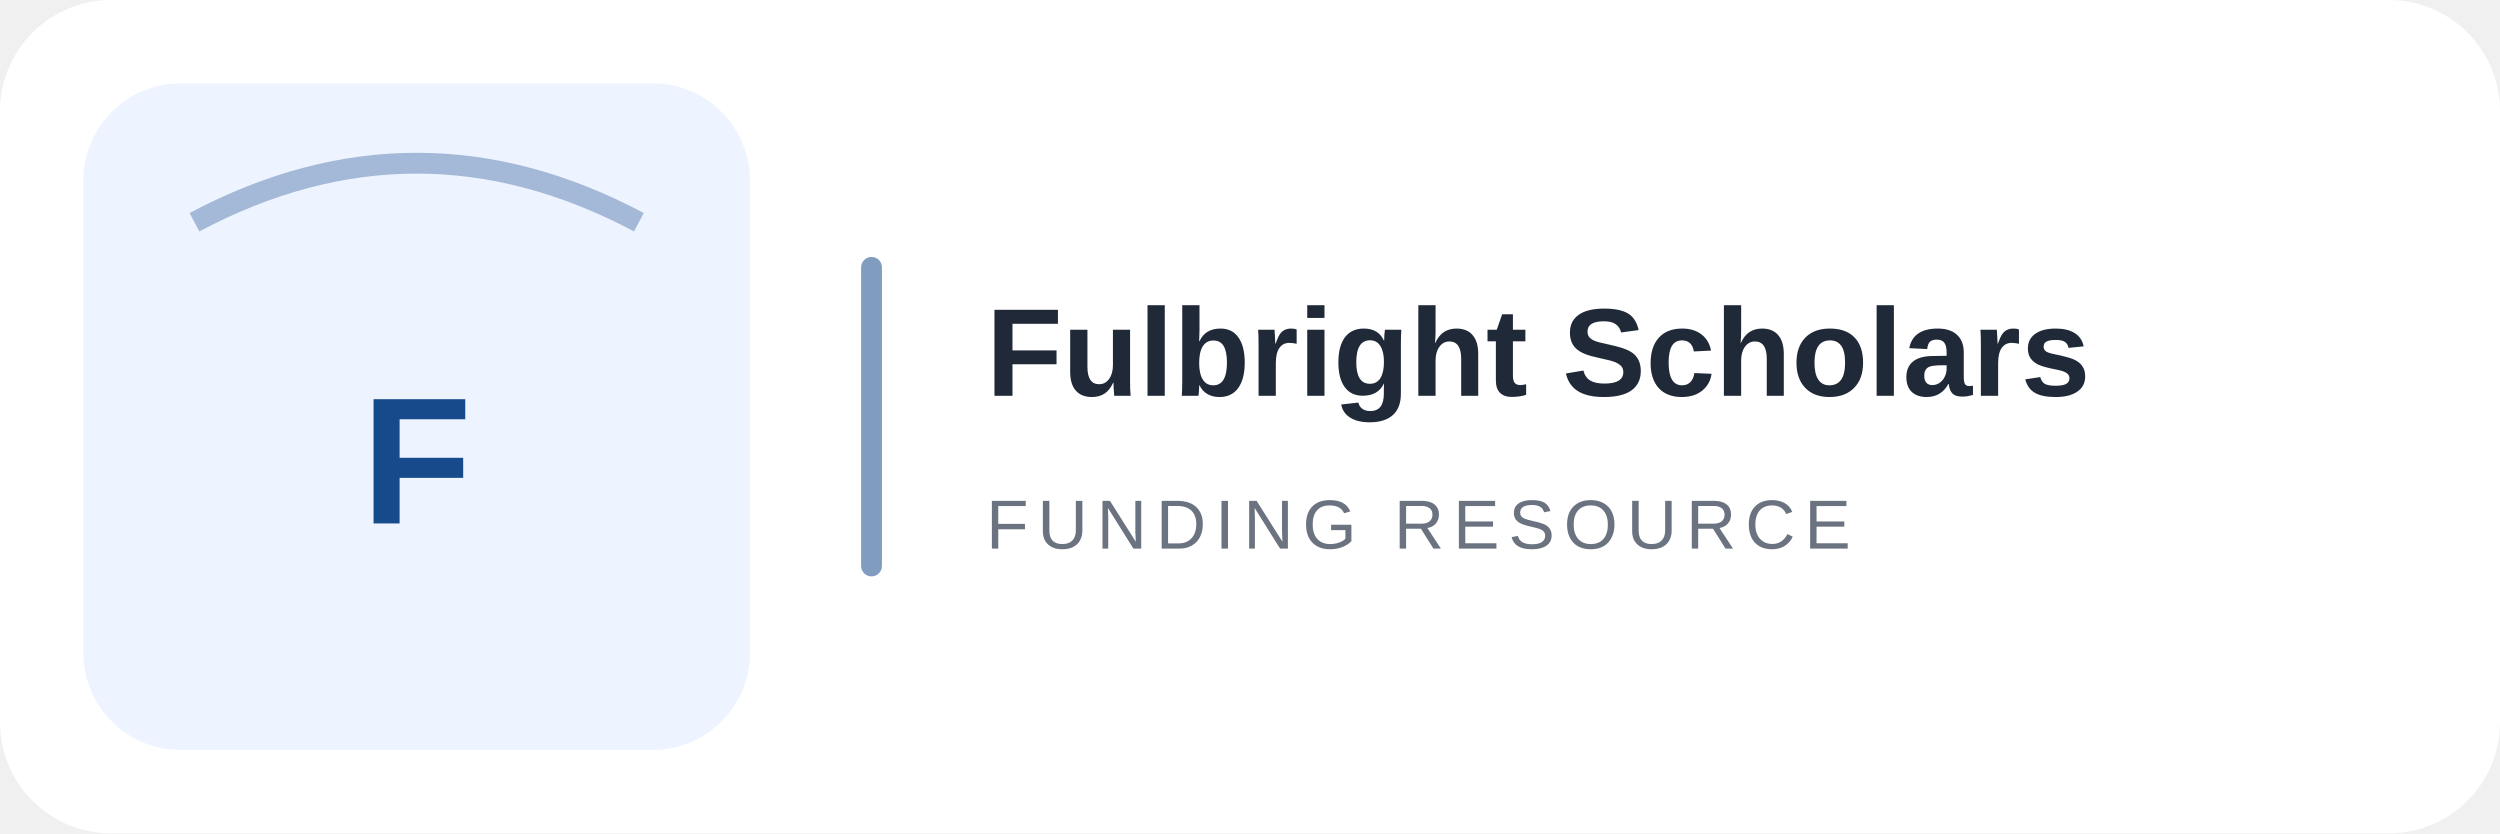
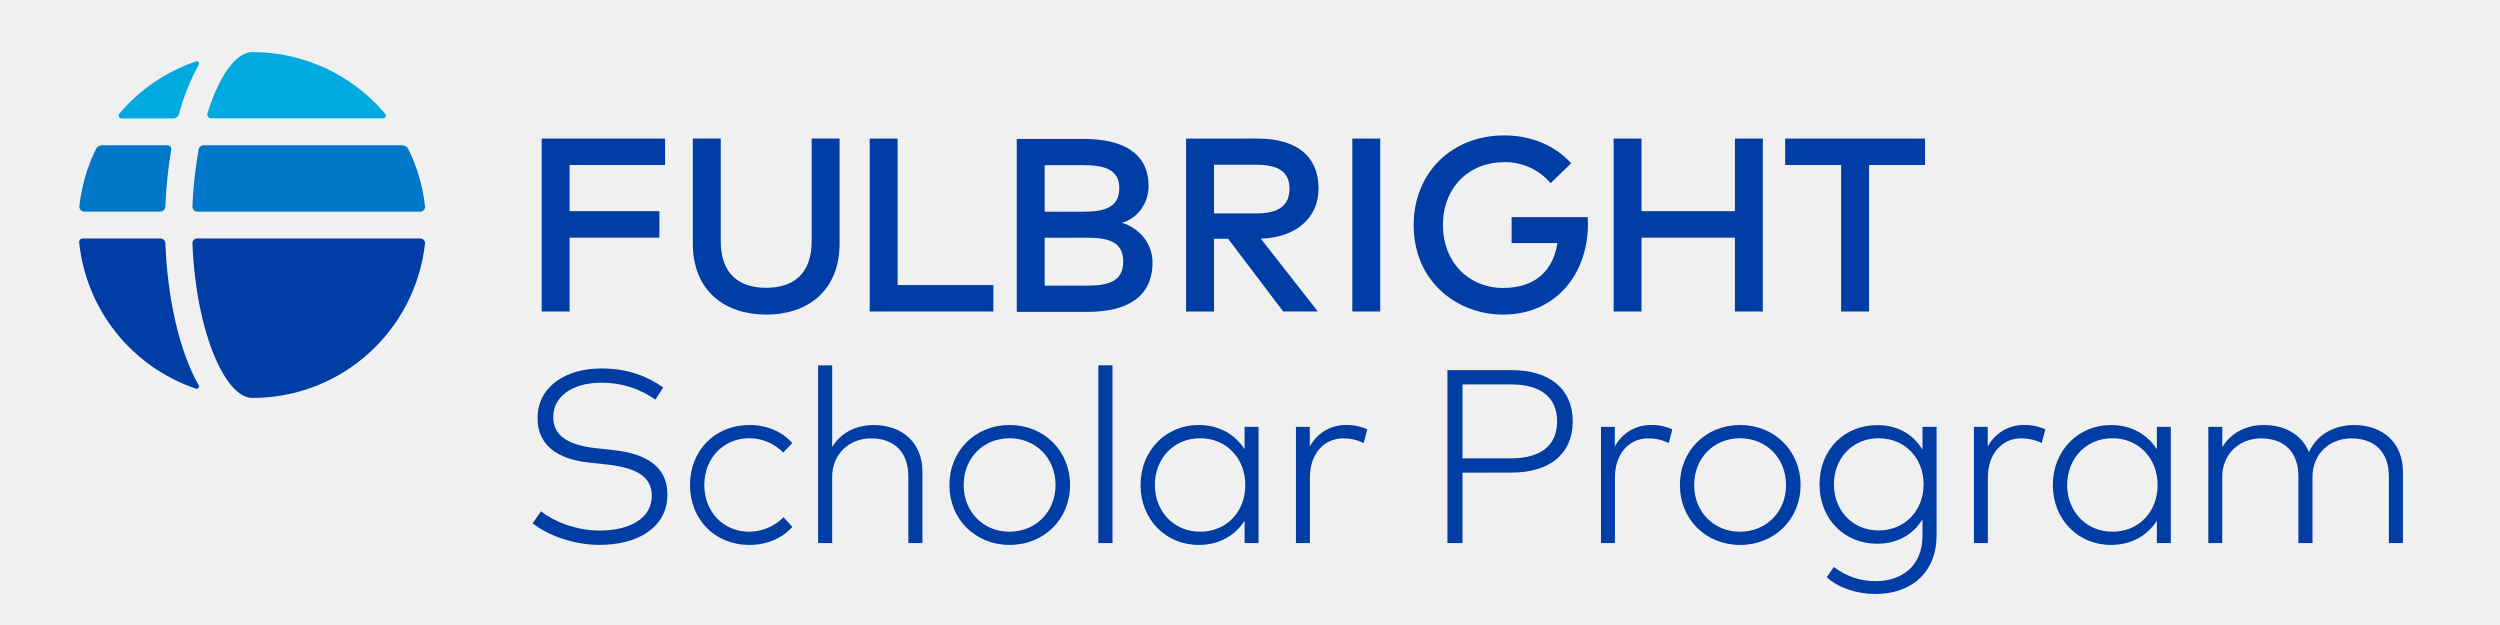
- <svg xmlns="http://www.w3.org/2000/svg" width="360" height="120" viewBox="0 0 360 120" role="img" aria-labelledby="title desc">
-   <rect width="360" height="120" rx="16" fill="#FFFFFF" />
-   <rect x="12" y="12" width="96" height="96" rx="14" fill="#EEF4FF" />
-   <path d="M28 32 Q60 15 92 32" fill="none" stroke="#174A8B" stroke-width="3" opacity=".35" />
-   <text x="60" y="68" font-family="Arial, Helvetica, sans-serif" font-size="26" font-weight="700" fill="#174A8B" text-anchor="middle" dominant-baseline="middle">F</text>
-   <rect x="124" y="37" width="3" height="46" rx="1.5" fill="#174A8B" opacity=".55" />
-   <text x="142" y="57" font-family="Arial, Helvetica, sans-serif" font-size="18" font-weight="700" fill="#202938">Fulbright Scholars</text>
-   <text x="142" y="79" font-family="Arial, Helvetica, sans-serif" font-size="10" letter-spacing="1.3" fill="#6B7280">FUNDING RESOURCE</text>
+ <svg xmlns="http://www.w3.org/2000/svg" id="Layer_1" data-name="Layer 1" viewBox="0 0 1200 300">
+   <defs>
+     <style>.cls-1{fill:#003da5;}.cls-2{fill:#0077c8;}.cls-3{fill:#00a9e0;}</style>
+   </defs>
+   <polygon class="cls-1" points="316.51 114.07 273.4 114.07 273.4 149.52 260 149.52 260 66.51 319.24 66.51 319.24 79.19 273.4 79.19 273.4 101.37 316.51 101.37 316.51 114.07" />
+   <path class="cls-1" d="M403,116.8c0,23.06-15.59,34.2-35.23,34.2s-35.22-11.14-35.22-34.2V66.51h13.41v49.27c0,15.84,8.95,22.36,21.81,22.36s21.83-6.52,21.83-22.36V66.51H403Z" />
+   <polygon class="cls-1" points="476.81 149.52 417.46 149.52 417.46 66.51 430.85 66.51 430.85 136.84 476.81 136.84 476.81 149.52" />
+   <path class="cls-1" d="M501.44,114.11v23h20.1c10.56,0,17.61-2,17.61-11.63,0-9.36-7-11.39-17.61-11.39Zm0-34.86v22.37h18.39c9.3,0,17.43-1.44,17.43-11.35,0-9.54-8.24-11-17.56-11Zm18.8-12.56c17.73,0,31.07,6.11,31.07,22.59,0,8.54-5.51,15.65-12.81,17.68,7.89,2.29,14.71,9.47,14.71,19,0,16.55-12.16,23.73-31.08,23.73H488.05v-83Z" />
+   <path class="cls-1" d="M582.73,79.08v23.36h20.39c10.8,0,15.84-3.91,15.84-11.91s-5.34-11.45-15.84-11.45Zm20.76-12.57c19.09,0,29.4,8.55,29.4,24,0,14.11-10.79,23.48-27.69,24.07l27.34,34.92h-16.6L589.49,114.6h-6.76v34.92h-13.4v-83Z" />
+   <rect class="cls-1" x="649.11" y="66.51" width="13.4" height="83.01" />
+   <path class="cls-1" d="M754.14,78.37l-9.84,9.55A28.6,28.6,0,0,0,722,77.83c-17,0-29.4,12.27-29.4,30.18s12.45,30.2,28.81,30.2c15.13,0,24-7.84,26.16-21.55h-22V104.21h36.53c.06,1.07.12,2.14.12,3.21,0,23.83-15.12,43.58-40.8,43.58-21.4,0-42.86-15.29-42.86-43,0-25,18.25-43,43.45-43,13.23,0,24.61,5,32.15,13.4" />
+   <polygon class="cls-1" points="787.93 101.37 832.75 101.37 832.75 66.51 846.16 66.51 846.16 149.52 832.75 149.52 832.75 114.07 787.93 114.07 787.93 149.52 774.54 149.52 774.54 66.51 787.93 66.51 787.93 101.37" />
+   <polygon class="cls-1" points="856.88 66.51 856.88 79.19 883.74 79.19 883.74 149.52 897.15 149.52 897.15 79.19 924.01 79.19 924.01 66.51 856.88 66.51" />
+   <path class="cls-2" d="M46.06,71.56A82,82,0,0,0,38.1,99a2.36,2.36,0,0,0,2.35,2.57H76.89a2.5,2.5,0,0,0,2.48-2.4A214.13,214.13,0,0,1,82.18,71.9a1.82,1.82,0,0,0-1.81-2.18H49a3.27,3.27,0,0,0-2.95,1.84" />
+   <path class="cls-3" d="M121.05,25c-7.65,0-15.78,11.2-21.46,29.36a1.9,1.9,0,0,0,1.78,2.45h82.48a1.35,1.35,0,0,0,1.05-2.19A83.42,83.42,0,0,0,121.05,25" />
+   <path class="cls-2" d="M193,69.72H97.76a2.41,2.41,0,0,0-2.4,2,194.7,194.7,0,0,0-3,27.31,2.45,2.45,0,0,0,2.44,2.58H201.65A2.36,2.36,0,0,0,204,99a81.8,81.8,0,0,0-8-27.41,3.36,3.36,0,0,0-3-1.84" />
+   <path class="cls-1" d="M77.1,114.47H39.68A1.67,1.67,0,0,0,38,116.28,83.1,83.1,0,0,0,94.1,186.56,1.11,1.11,0,0,0,95.42,185c-9.58-16.75-15.06-42.46-16.06-68.33a2.28,2.28,0,0,0-2.26-2.17" />
+   <path class="cls-1" d="M121,191a83.28,83.28,0,0,0,83-74.08,2.2,2.2,0,0,0-2.25-2.46H94.61a2.25,2.25,0,0,0-2.25,2.34c1.73,43,15.9,74.19,28.68,74.2" />
+   <path class="cls-3" d="M85.89,54.87a103.88,103.88,0,0,1,9.53-23.82,1.11,1.11,0,0,0-1.33-1.59A83.6,83.6,0,0,0,57.24,54.57a1.38,1.38,0,0,0,1.07,2.25h25a2.66,2.66,0,0,0,2.53-2" />
+   <path class="cls-1" d="M314.61,191.82a44.21,44.21,0,0,0-25.95-8.12c-13.33,0-23.11,6.16-23.11,16.53,0,8.24,6.11,13.27,20.27,14.87l9.06,1c14.75,1.66,25.48,7.47,25.48,21.27,0,16.12-14.69,24.18-32.59,24.18-12.44,0-24.76-4.57-32.11-10.37l4-5.75c5.8,4.62,16.59,9.24,28.08,9.24,14,0,25.12-5.51,25.12-16.71,0-9-7.22-13.39-21-14.93L282.38,222c-15.17-1.72-24.35-8.54-24.35-21.27,0-15.29,13.63-23.88,30.69-23.88,12.86,0,22.46,4,29.62,9.12Z" />
+   <path class="cls-1" d="M380.32,212.67l-4.39,4.57a22.45,22.45,0,0,0-16.35-6.88c-12.2,0-21.51,9.48-21.51,22.46s9.31,22.4,21.51,22.4a23.46,23.46,0,0,0,16.53-6.94l4.21,4.63c-5,5.56-12.33,8.65-20.56,8.65-16.77,0-28.56-12.33-28.56-28.74S343,204,359.76,204C368,204,375.34,207.1,380.32,212.67Z" />
+   <path class="cls-1" d="M399.45,214.57c4.39-7.35,12.21-10.55,19.85-10.55,14,0,23.47,8.65,23.47,22.46v34.19H436V228.55c0-11.25-6.52-18.13-17.89-18.13-10.49,0-18.67,7.53-18.67,18.49v31.76H392.7V175.35h6.75Z" />
+   <path class="cls-1" d="M513.63,232.82c0,16.41-12.5,28.74-29,28.74s-28.92-12.33-28.92-28.74S468.07,204,484.6,204,513.63,216.41,513.63,232.82Zm-51.07,0c0,13,9.54,22.4,22,22.4s22.1-9.43,22.1-22.4-9.54-22.46-22.1-22.46S462.56,219.84,462.56,232.82Z" />
+   <path class="cls-1" d="M534,260.67H527.2V175.35H534Z" />
+   <path class="cls-1" d="M604.1,260.67h-6.69V249.94c-4.51,7-12,11.62-22.1,11.62-15.64,0-27.85-12.15-27.85-28.74S559.67,204,575.31,204c10.13,0,17.59,4.69,22.1,11.62V204.91h6.69Zm-49.77-27.85c0,12.56,9.07,22.4,21.75,22.4s21.68-9.6,21.68-22.4-9.06-22.46-21.68-22.46C563.28,210.36,554.33,220.2,554.33,232.82Z" />
+   <path class="cls-1" d="M656.3,206.1l-1.72,6.57a21.86,21.86,0,0,0-9.89-2.25c-9.3,0-15.94,7.53-15.94,18.79v31.46h-6.7V204.91h6.64v9.48A19.36,19.36,0,0,1,645.87,204,23.29,23.29,0,0,1,656.3,206.1Z" />
+   <path class="cls-1" d="M702,226.89v33.78h-7.23v-83h30.82c18.3,0,29.32,9.06,29.32,24.59s-11,24.58-29.32,24.58Zm0-42.36V220h23.41c13.86,0,22-6,22-17.71s-8.12-17.78-22-17.78Z" />
+   <path class="cls-1" d="M802.71,206.1,801,212.67a21.92,21.92,0,0,0-9.89-2.25c-9.31,0-15.94,7.53-15.94,18.79v31.46h-6.7V204.91h6.64v9.48A19.35,19.35,0,0,1,792.28,204,23.29,23.29,0,0,1,802.71,206.1Z" />
+   <path class="cls-1" d="M864.27,232.82c0,16.41-12.5,28.74-29,28.74s-28.92-12.33-28.92-28.74S818.71,204,835.24,204,864.27,216.41,864.27,232.82Zm-51.07,0c0,13,9.54,22.4,22,22.4s22.1-9.43,22.1-22.4-9.54-22.46-22.1-22.46S813.2,219.84,813.2,232.82Z" />
+   <path class="cls-1" d="M922.81,215.81v-10.9h6.75v52c0,18.54-12.85,28.2-29.27,28.2-9.18,0-17.95-3-23.46-8.06l3.44-4.92a32.23,32.23,0,0,0,20,6.82c12.5,0,22.52-7.17,22.52-21.75v-7.94c-4.33,7.11-11.73,11.73-21.75,11.73-15.7,0-27.67-11.79-27.67-28.5s12-28.44,27.67-28.44C911.08,204,918.48,208.71,922.81,215.81Zm-42.54,16.65c0,12.45,8.82,22.16,21.5,22.16,12.51,0,21.57-9.54,21.57-22.16s-9.06-22.1-21.57-22.1C889.09,210.36,880.27,220.14,880.27,232.46Z" />
+   <path class="cls-1" d="M981.76,206.1,980,212.67a21.86,21.86,0,0,0-9.89-2.25c-9.3,0-15.94,7.53-15.94,18.79v31.46h-6.69V204.91h6.63v9.48A19.37,19.37,0,0,1,971.33,204,23.29,23.29,0,0,1,981.76,206.1Z" />
+   <path class="cls-1" d="M1042,260.67h-6.7V249.94c-4.5,7-12,11.62-22.1,11.62-15.64,0-27.84-12.15-27.84-28.74s12.2-28.8,27.84-28.8c10.14,0,17.6,4.69,22.1,11.62V204.91h6.7Zm-49.77-27.85c0,12.56,9.06,22.4,21.74,22.4s21.69-9.6,21.69-22.4-9.07-22.46-21.69-22.46C1001.2,210.36,992.25,220.2,992.25,232.82Z" />
+   <path class="cls-1" d="M1153.41,226.48v34.19h-6.76V228.55c0-11.25-6.57-18.13-18-18.13-10.49,0-18.66,7.53-18.66,18.49v31.76h-6.76V228.55c0-11.25-6.51-18.13-17.89-18.13-10.49,0-18.66,7.53-18.66,18.49v31.76H1060V204.91h6.7v9.78c4.38-7.47,12.2-10.67,19.9-10.67,10.43,0,18.37,4.8,21.69,13,4.15-9.12,13-13,21.63-13C1143.87,204,1153.41,212.67,1153.41,226.48Z" />
</svg>
